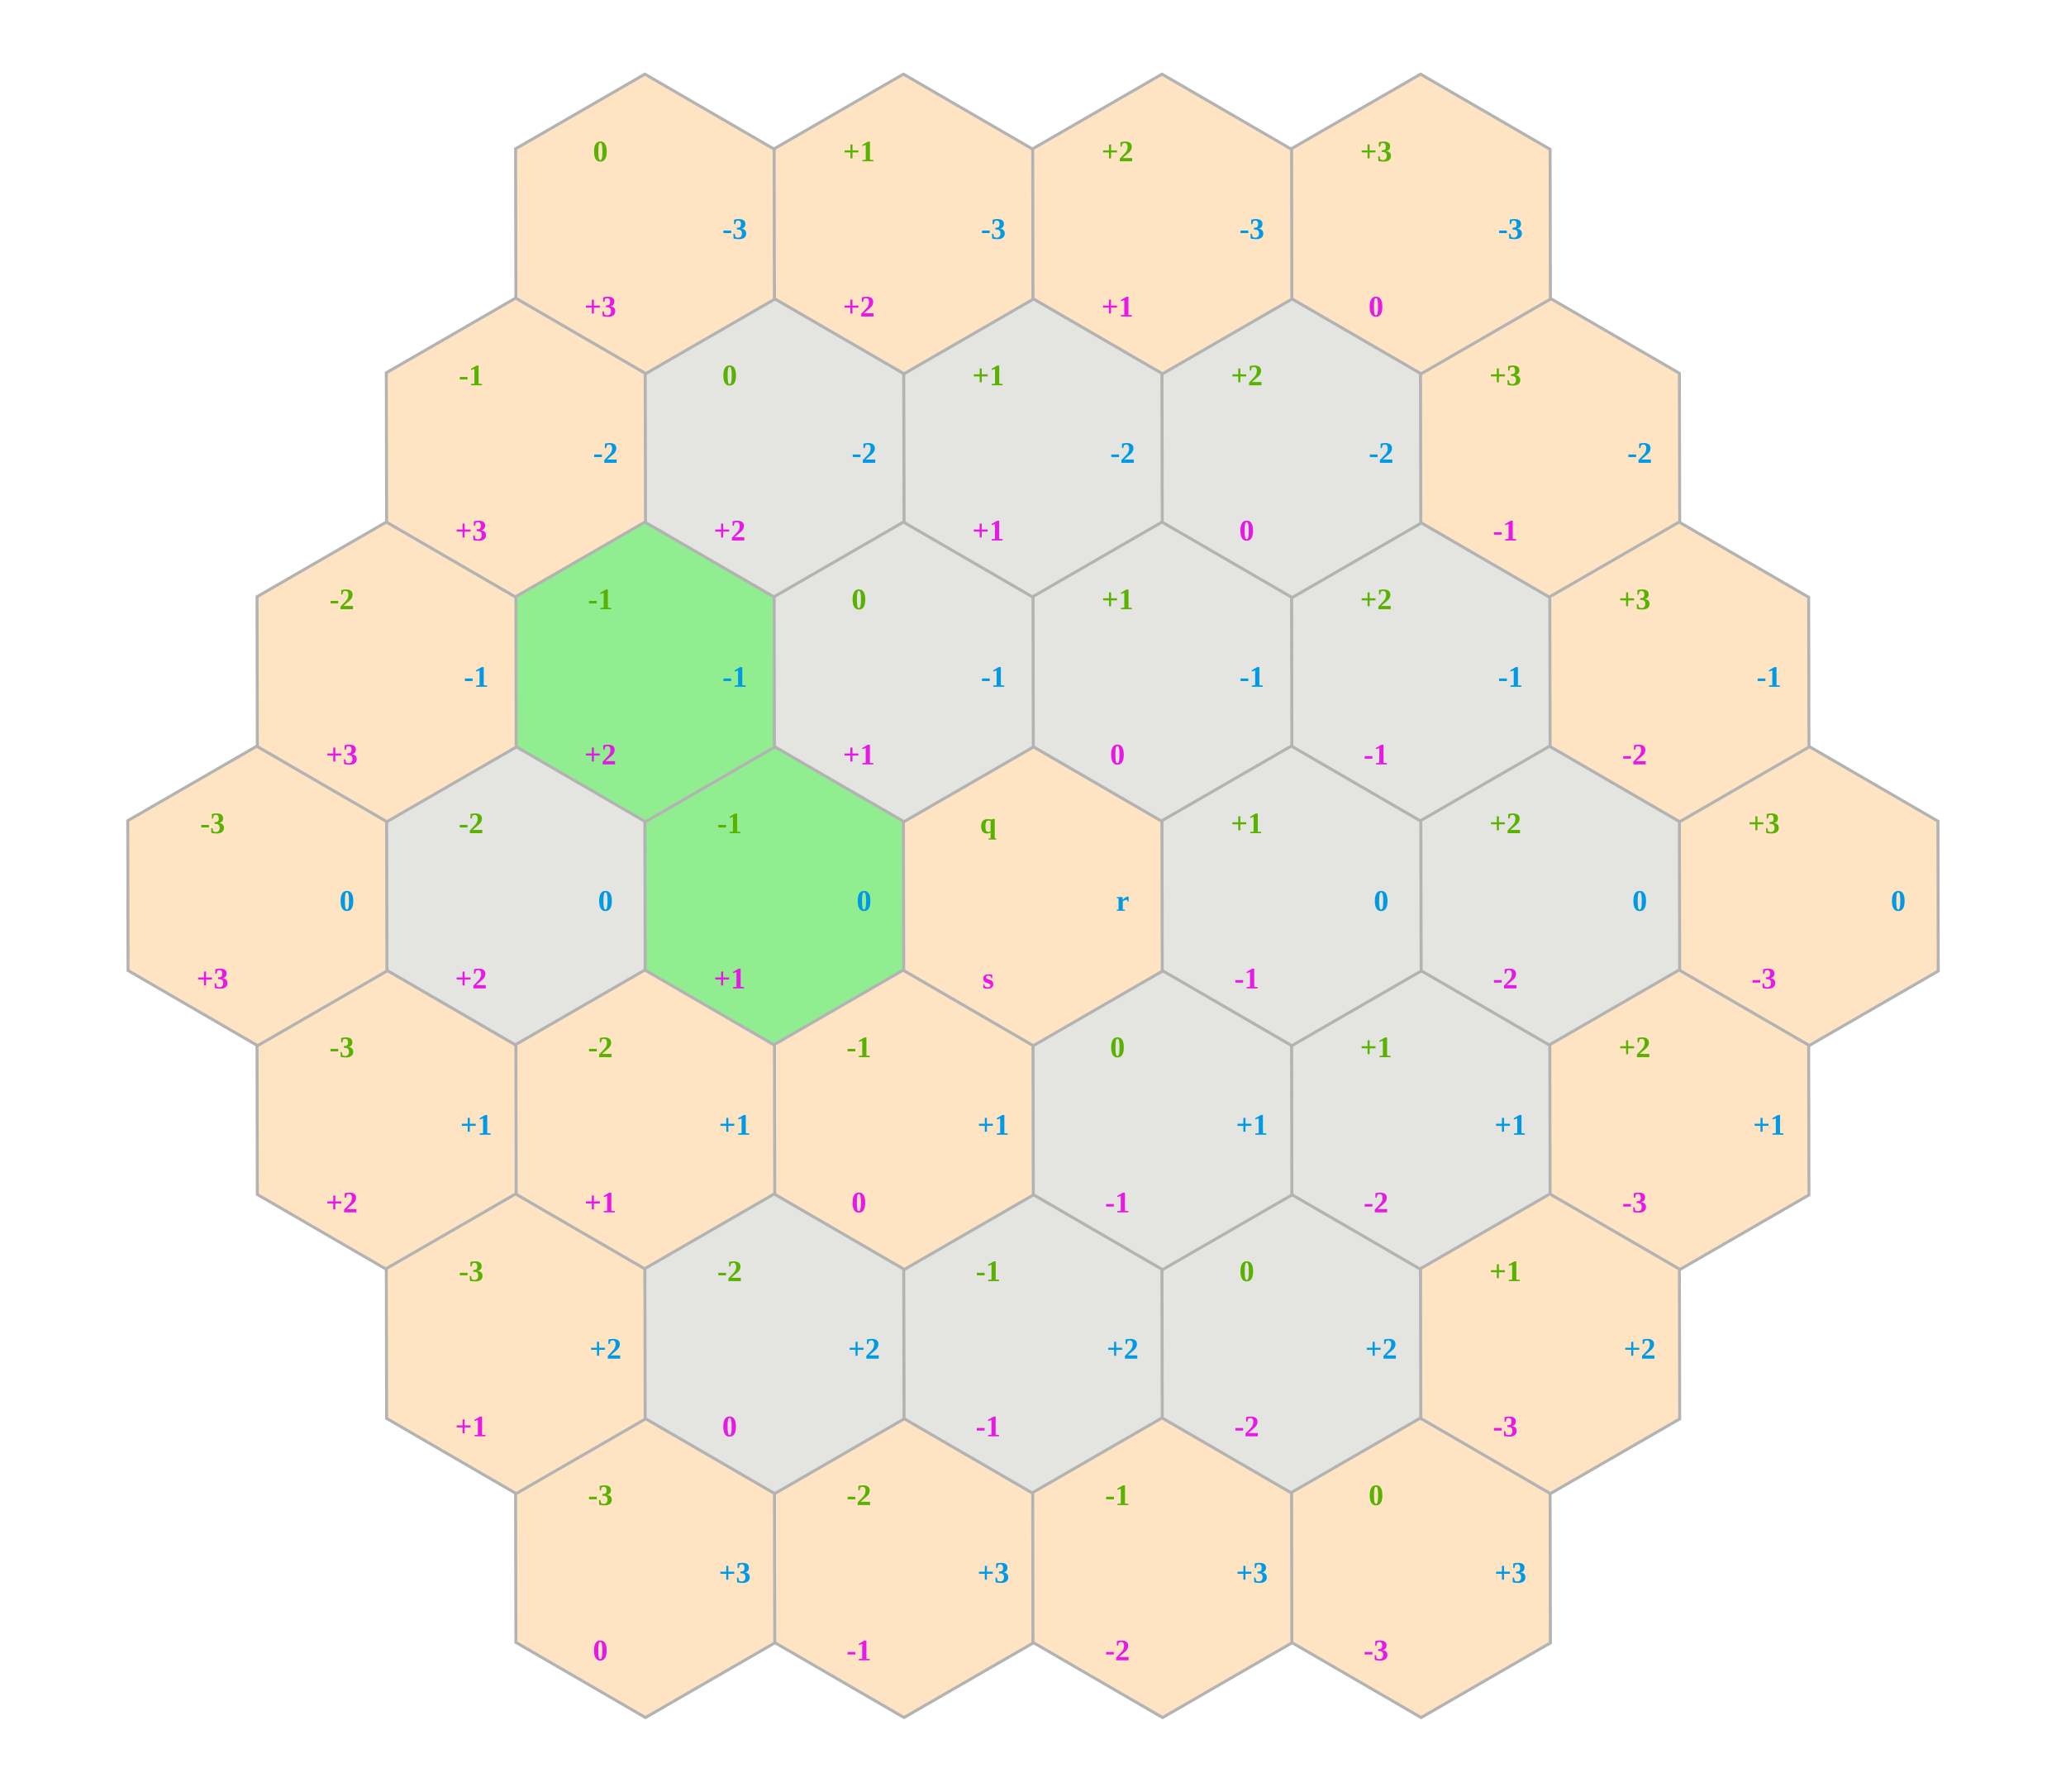
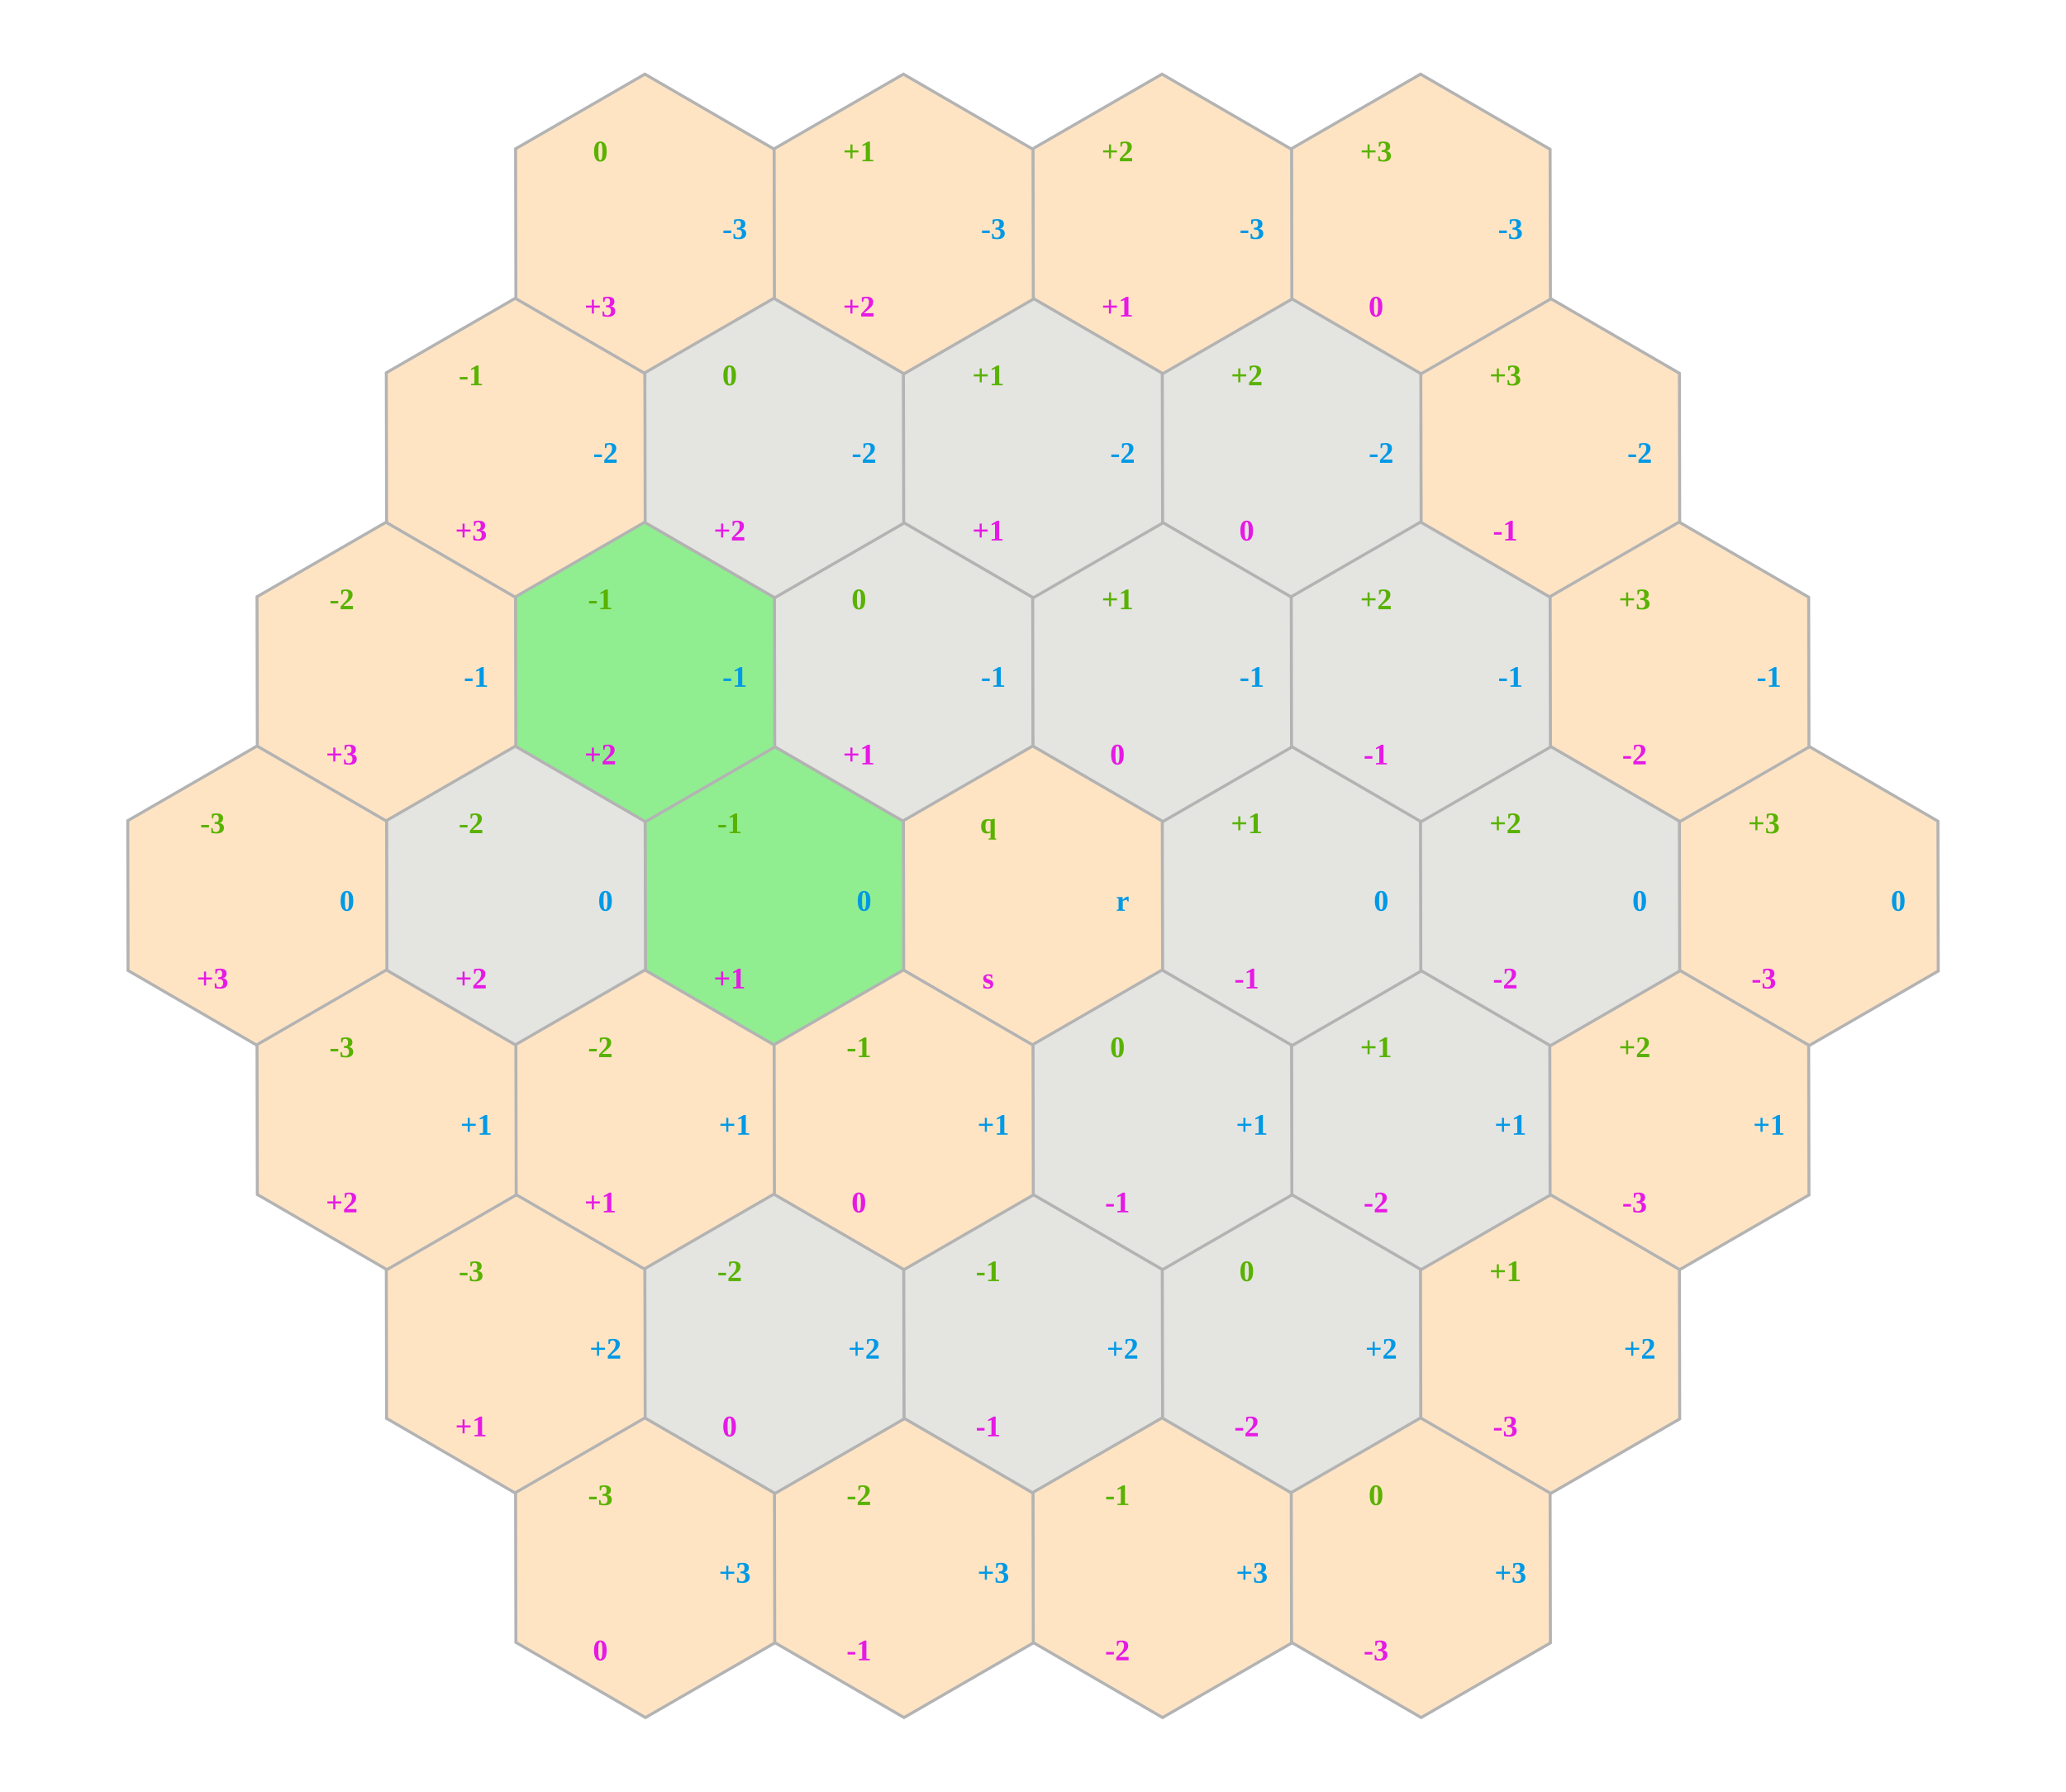
<svg xmlns="http://www.w3.org/2000/svg" version="1.1" viewBox="-692 -600 1384 1200" width="1384" height="1200" preserveAspectRatio="xMidYMin meet">
  <style>
    svg {
        stroke-width: 2px;
        stroke: #b3b3b3ff;
        fill: #e4e4e1ff;
        background-color: #ffffffff;
    }
    text {
        font-weight: bold;
        stroke: none;
        fill: black;
        text-anchor: middle;
        font-size: 20px;
    }
    .q {
        fill: #59b201ff;
    }
    .r {
        fill: #0099e5ff;
    }
    .s {
        fill: #e619e5ff;
    }
    .style-1 {
        fill: #ffe4c4ff;
    }
    .style-2 {
        fill: #90ee90ff;
    }
</style>
+   <g class="style-1" transform="translate(346.4102,-300),rotate(-30)">
+     <polygon points="100,0 50,-87 -50,-87 -100,-0 -50,87 50,87">
+     </polygon>
+     <text transform="rotate(-90) translate(60, 0) rotate(90) rotate(30) translate(0,10)" class="q">+3</text>
+     <text transform="rotate(-90) translate(-30, 52) rotate(90) rotate(30) translate(0,10)" class="r">-2</text>
+     <text transform="rotate(-90) translate(-30, -52) rotate(90) rotate(30) translate(0,10)" class="s">-1</text>
+   </g>
+   <g transform="translate(173.2051,300),rotate(-30)">
+     <polygon points="100,0 50,-87 -50,-87 -100,-0 -50,87 50,87">
+     </polygon>
+     <text transform="rotate(-90) translate(60, 0) rotate(90) rotate(30) translate(0,10)" class="q">0</text>
+     <text transform="rotate(-90) translate(-30, 52) rotate(90) rotate(30) translate(0,10)" class="r">+2</text>
+     <text transform="rotate(-90) translate(-30, -52) rotate(90) rotate(30) translate(0,10)" class="s">-2</text>
+   </g>
+   <g class="style-1" transform="translate(-433.0127,-150),rotate(-30)">
+     <polygon points="100,0 50,-87 -50,-87 -100,-0 -50,87 50,87">
+     </polygon>
+     <text transform="rotate(-90) translate(60, 0) rotate(90) rotate(30) translate(0,10)" class="q">-2</text>
+     <text transform="rotate(-90) translate(-30, 52) rotate(90) rotate(30) translate(0,10)" class="r">-1</text>
+     <text transform="rotate(-90) translate(-30, -52) rotate(90) rotate(30) translate(0,10)" class="s">+3</text>
+   </g>
+   <g transform="translate(0,300),rotate(-30)">
+     <polygon points="100,0 50,-87 -50,-87 -100,-0 -50,87 50,87">
+     </polygon>
+     <text transform="rotate(-90) translate(60, 0) rotate(90) rotate(30) translate(0,10)" class="q">-1</text>
+     <text transform="rotate(-90) translate(-30, 52) rotate(90) rotate(30) translate(0,10)" class="r">+2</text>
+     <text transform="rotate(-90) translate(-30, -52) rotate(90) rotate(30) translate(0,10)" class="s">-1</text>
+   </g>
+   <g class="style-2" transform="translate(-173.2051,0),rotate(-30)">
+     <polygon points="100,0 50,-87 -50,-87 -100,-0 -50,87 50,87">
+     </polygon>
+     <text transform="rotate(-90) translate(60, 0) rotate(90) rotate(30) translate(0,10)" class="q">-1</text>
+     <text transform="rotate(-90) translate(-30, 52) rotate(90) rotate(30) translate(0,10)" class="r">0</text>
+     <text transform="rotate(-90) translate(-30, -52) rotate(90) rotate(30) translate(0,10)" class="s">+1</text>
+   </g>
+   <g class="style-1" transform="translate(346.4102,300),rotate(-30)">
+     <polygon points="100,0 50,-87 -50,-87 -100,-0 -50,87 50,87">
+     </polygon>
+     <text transform="rotate(-90) translate(60, 0) rotate(90) rotate(30) translate(0,10)" class="q">+1</text>
+     <text transform="rotate(-90) translate(-30, 52) rotate(90) rotate(30) translate(0,10)" class="r">+2</text>
+     <text transform="rotate(-90) translate(-30, -52) rotate(90) rotate(30) translate(0,10)" class="s">-3</text>
+   </g>
+   <g class="style-1" transform="translate(-346.4102,300),rotate(-30)">
+     <polygon points="100,0 50,-87 -50,-87 -100,-0 -50,87 50,87">
+     </polygon>
+     <text transform="rotate(-90) translate(60, 0) rotate(90) rotate(30) translate(0,10)" class="q">-3</text>
+     <text transform="rotate(-90) translate(-30, 52) rotate(90) rotate(30) translate(0,10)" class="r">+2</text>
+     <text transform="rotate(-90) translate(-30, -52) rotate(90) rotate(30) translate(0,10)" class="s">+1</text>
+   </g>
+   <g class="style-1" transform="translate(-346.4102,-300),rotate(-30)">
+     <polygon points="100,0 50,-87 -50,-87 -100,-0 -50,87 50,87">
+     </polygon>
+     <text transform="rotate(-90) translate(60, 0) rotate(90) rotate(30) translate(0,10)" class="q">-1</text>
+     <text transform="rotate(-90) translate(-30, 52) rotate(90) rotate(30) translate(0,10)" class="r">-2</text>
+     <text transform="rotate(-90) translate(-30, -52) rotate(90) rotate(30) translate(0,10)" class="s">+3</text>
+   </g>
+   <g class="style-1" transform="translate(86.60254,450),rotate(-30)">
+     <polygon points="100,0 50,-87 -50,-87 -100,-0 -50,87 50,87">
+     </polygon>
+     <text transform="rotate(-90) translate(60, 0) rotate(90) rotate(30) translate(0,10)" class="q">-1</text>
+     <text transform="rotate(-90) translate(-30, 52) rotate(90) rotate(30) translate(0,10)" class="r">+3</text>
+     <text transform="rotate(-90) translate(-30, -52) rotate(90) rotate(30) translate(0,10)" class="s">-2</text>
+   </g>
+   <g transform="translate(-346.4102,0),rotate(-30)">
+     <polygon points="100,0 50,-87 -50,-87 -100,-0 -50,87 50,87">
+     </polygon>
+     <text transform="rotate(-90) translate(60, 0) rotate(90) rotate(30) translate(0,10)" class="q">-2</text>
+     <text transform="rotate(-90) translate(-30, 52) rotate(90) rotate(30) translate(0,10)" class="r">0</text>
+     <text transform="rotate(-90) translate(-30, -52) rotate(90) rotate(30) translate(0,10)" class="s">+2</text>
+   </g>
+   <g class="style-1" transform="translate(-259.8076,-450),rotate(-30)">
+     <polygon points="100,0 50,-87 -50,-87 -100,-0 -50,87 50,87">
+     </polygon>
+     <text transform="rotate(-90) translate(60, 0) rotate(90) rotate(30) translate(0,10)" class="q">0</text>
+     <text transform="rotate(-90) translate(-30, 52) rotate(90) rotate(30) translate(0,10)" class="r">-3</text>
+     <text transform="rotate(-90) translate(-30, -52) rotate(90) rotate(30) translate(0,10)" class="s">+3</text>
+   </g>
+   <g transform="translate(173.2051,-300),rotate(-30)">
+     <polygon points="100,0 50,-87 -50,-87 -100,-0 -50,87 50,87">
+     </polygon>
+     <text transform="rotate(-90) translate(60, 0) rotate(90) rotate(30) translate(0,10)" class="q">+2</text>
+     <text transform="rotate(-90) translate(-30, 52) rotate(90) rotate(30) translate(0,10)" class="r">-2</text>
+     <text transform="rotate(-90) translate(-30, -52) rotate(90) rotate(30) translate(0,10)" class="s">0</text>
+   </g>
+   <g transform="translate(-86.60254,-150),rotate(-30)">
+     <polygon points="100,0 50,-87 -50,-87 -100,-0 -50,87 50,87">
+     </polygon>
+     <text transform="rotate(-90) translate(60, 0) rotate(90) rotate(30) translate(0,10)" class="q">0</text>
+     <text transform="rotate(-90) translate(-30, 52) rotate(90) rotate(30) translate(0,10)" class="r">-1</text>
+     <text transform="rotate(-90) translate(-30, -52) rotate(90) rotate(30) translate(0,10)" class="s">+1</text>
+   </g>
+   <g class="style-1" transform="translate(519.6152,0),rotate(-30)">
+     <polygon points="100,0 50,-87 -50,-87 -100,-0 -50,87 50,87">
+     </polygon>
+     <text transform="rotate(-90) translate(60, 0) rotate(90) rotate(30) translate(0,10)" class="q">+3</text>
+     <text transform="rotate(-90) translate(-30, 52) rotate(90) rotate(30) translate(0,10)" class="r">0</text>
+     <text transform="rotate(-90) translate(-30, -52) rotate(90) rotate(30) translate(0,10)" class="s">-3</text>
+   </g>
+   <g class="style-1" transform="translate(259.8076,-450),rotate(-30)">
+     <polygon points="100,0 50,-87 -50,-87 -100,-0 -50,87 50,87">
+     </polygon>
+     <text transform="rotate(-90) translate(60, 0) rotate(90) rotate(30) translate(0,10)" class="q">+3</text>
+     <text transform="rotate(-90) translate(-30, 52) rotate(90) rotate(30) translate(0,10)" class="r">-3</text>
+     <text transform="rotate(-90) translate(-30, -52) rotate(90) rotate(30) translate(0,10)" class="s">0</text>
+   </g>
+   <g transform="translate(259.8076,150),rotate(-30)">
+     <polygon points="100,0 50,-87 -50,-87 -100,-0 -50,87 50,87">
+     </polygon>
+     <text transform="rotate(-90) translate(60, 0) rotate(90) rotate(30) translate(0,10)" class="q">+1</text>
+     <text transform="rotate(-90) translate(-30, 52) rotate(90) rotate(30) translate(0,10)" class="r">+1</text>
+     <text transform="rotate(-90) translate(-30, -52) rotate(90) rotate(30) translate(0,10)" class="s">-2</text>
+   </g>
+   <g class="style-2" transform="translate(-259.8076,-150),rotate(-30)">
+     <polygon points="100,0 50,-87 -50,-87 -100,-0 -50,87 50,87">
+     </polygon>
+     <text transform="rotate(-90) translate(60, 0) rotate(90) rotate(30) translate(0,10)" class="q">-1</text>
+     <text transform="rotate(-90) translate(-30, 52) rotate(90) rotate(30) translate(0,10)" class="r">-1</text>
+     <text transform="rotate(-90) translate(-30, -52) rotate(90) rotate(30) translate(0,10)" class="s">+2</text>
+   </g>
+   <g transform="translate(173.2051,0),rotate(-30)">
+     <polygon points="100,0 50,-87 -50,-87 -100,-0 -50,87 50,87">
+     </polygon>
+     <text transform="rotate(-90) translate(60, 0) rotate(90) rotate(30) translate(0,10)" class="q">+1</text>
+     <text transform="rotate(-90) translate(-30, 52) rotate(90) rotate(30) translate(0,10)" class="r">0</text>
+     <text transform="rotate(-90) translate(-30, -52) rotate(90) rotate(30) translate(0,10)" class="s">-1</text>
+   </g>
  <g class="style-1" transform="translate(-86.60254,450),rotate(-30)">
    <polygon points="100,0 50,-87 -50,-87 -100,-0 -50,87 50,87">
    </polygon>
    <text transform="rotate(-90) translate(60, 0) rotate(90) rotate(30) translate(0,10)" class="q">-2</text>
    <text transform="rotate(-90) translate(-30, 52) rotate(90) rotate(30) translate(0,10)" class="r">+3</text>
    <text transform="rotate(-90) translate(-30, -52) rotate(90) rotate(30) translate(0,10)" class="s">-1</text>
  </g>
-   <g transform="translate(0,300),rotate(-30)">
-     <polygon points="100,0 50,-87 -50,-87 -100,-0 -50,87 50,87">
-     </polygon>
-     <text transform="rotate(-90) translate(60, 0) rotate(90) rotate(30) translate(0,10)" class="q">-1</text>
-     <text transform="rotate(-90) translate(-30, 52) rotate(90) rotate(30) translate(0,10)" class="r">+2</text>
-     <text transform="rotate(-90) translate(-30, -52) rotate(90) rotate(30) translate(0,10)" class="s">-1</text>
-   </g>
-   <g class="style-1" transform="translate(519.6152,0),rotate(-30)">
-     <polygon points="100,0 50,-87 -50,-87 -100,-0 -50,87 50,87">
-     </polygon>
-     <text transform="rotate(-90) translate(60, 0) rotate(90) rotate(30) translate(0,10)" class="q">+3</text>
-     <text transform="rotate(-90) translate(-30, 52) rotate(90) rotate(30) translate(0,10)" class="r">0</text>
-     <text transform="rotate(-90) translate(-30, -52) rotate(90) rotate(30) translate(0,10)" class="s">-3</text>
-   </g>
-   <g transform="translate(173.2051,300),rotate(-30)">
-     <polygon points="100,0 50,-87 -50,-87 -100,-0 -50,87 50,87">
-     </polygon>
-     <text transform="rotate(-90) translate(60, 0) rotate(90) rotate(30) translate(0,10)" class="q">0</text>
-     <text transform="rotate(-90) translate(-30, 52) rotate(90) rotate(30) translate(0,10)" class="r">+2</text>
-     <text transform="rotate(-90) translate(-30, -52) rotate(90) rotate(30) translate(0,10)" class="s">-2</text>
-   </g>
-   <g transform="translate(259.8076,-150),rotate(-30)">
-     <polygon points="100,0 50,-87 -50,-87 -100,-0 -50,87 50,87">
-     </polygon>
-     <text transform="rotate(-90) translate(60, 0) rotate(90) rotate(30) translate(0,10)" class="q">+2</text>
-     <text transform="rotate(-90) translate(-30, 52) rotate(90) rotate(30) translate(0,10)" class="r">-1</text>
-     <text transform="rotate(-90) translate(-30, -52) rotate(90) rotate(30) translate(0,10)" class="s">-1</text>
-   </g>
-   <g transform="translate(259.8076,150),rotate(-30)">
-     <polygon points="100,0 50,-87 -50,-87 -100,-0 -50,87 50,87">
-     </polygon>
-     <text transform="rotate(-90) translate(60, 0) rotate(90) rotate(30) translate(0,10)" class="q">+1</text>
-     <text transform="rotate(-90) translate(-30, 52) rotate(90) rotate(30) translate(0,10)" class="r">+1</text>
-     <text transform="rotate(-90) translate(-30, -52) rotate(90) rotate(30) translate(0,10)" class="s">-2</text>
-   </g>
-   <g transform="translate(0,-300),rotate(-30)">
-     <polygon points="100,0 50,-87 -50,-87 -100,-0 -50,87 50,87">
-     </polygon>
-     <text transform="rotate(-90) translate(60, 0) rotate(90) rotate(30) translate(0,10)" class="q">+1</text>
-     <text transform="rotate(-90) translate(-30, 52) rotate(90) rotate(30) translate(0,10)" class="r">-2</text>
-     <text transform="rotate(-90) translate(-30, -52) rotate(90) rotate(30) translate(0,10)" class="s">+1</text>
-   </g>
-   <g transform="translate(-346.4102,0),rotate(-30)">
-     <polygon points="100,0 50,-87 -50,-87 -100,-0 -50,87 50,87">
-     </polygon>
-     <text transform="rotate(-90) translate(60, 0) rotate(90) rotate(30) translate(0,10)" class="q">-2</text>
-     <text transform="rotate(-90) translate(-30, 52) rotate(90) rotate(30) translate(0,10)" class="r">0</text>
-     <text transform="rotate(-90) translate(-30, -52) rotate(90) rotate(30) translate(0,10)" class="s">+2</text>
-   </g>
-   <g transform="translate(86.60254,150),rotate(-30)">
-     <polygon points="100,0 50,-87 -50,-87 -100,-0 -50,87 50,87">
-     </polygon>
-     <text transform="rotate(-90) translate(60, 0) rotate(90) rotate(30) translate(0,10)" class="q">0</text>
-     <text transform="rotate(-90) translate(-30, 52) rotate(90) rotate(30) translate(0,10)" class="r">+1</text>
-     <text transform="rotate(-90) translate(-30, -52) rotate(90) rotate(30) translate(0,10)" class="s">-1</text>
-   </g>
-   <g transform="translate(173.2051,-300),rotate(-30)">
-     <polygon points="100,0 50,-87 -50,-87 -100,-0 -50,87 50,87">
-     </polygon>
-     <text transform="rotate(-90) translate(60, 0) rotate(90) rotate(30) translate(0,10)" class="q">+2</text>
-     <text transform="rotate(-90) translate(-30, 52) rotate(90) rotate(30) translate(0,10)" class="r">-2</text>
-     <text transform="rotate(-90) translate(-30, -52) rotate(90) rotate(30) translate(0,10)" class="s">0</text>
-   </g>
-   <g class="style-2" transform="translate(-173.2051,0),rotate(-30)">
-     <polygon points="100,0 50,-87 -50,-87 -100,-0 -50,87 50,87">
-     </polygon>
-     <text transform="rotate(-90) translate(60, 0) rotate(90) rotate(30) translate(0,10)" class="q">-1</text>
-     <text transform="rotate(-90) translate(-30, 52) rotate(90) rotate(30) translate(0,10)" class="r">0</text>
-     <text transform="rotate(-90) translate(-30, -52) rotate(90) rotate(30) translate(0,10)" class="s">+1</text>
-   </g>
  <g class="style-1" transform="translate(259.8076,450),rotate(-30)">
    <polygon points="100,0 50,-87 -50,-87 -100,-0 -50,87 50,87">
    </polygon>
    <text transform="rotate(-90) translate(60, 0) rotate(90) rotate(30) translate(0,10)" class="q">0</text>
    <text transform="rotate(-90) translate(-30, 52) rotate(90) rotate(30) translate(0,10)" class="r">+3</text>
    <text transform="rotate(-90) translate(-30, -52) rotate(90) rotate(30) translate(0,10)" class="s">-3</text>
  </g>
-   <g class="style-1" transform="translate(-86.60254,150),rotate(-30)">
-     <polygon points="100,0 50,-87 -50,-87 -100,-0 -50,87 50,87">
-     </polygon>
-     <text transform="rotate(-90) translate(60, 0) rotate(90) rotate(30) translate(0,10)" class="q">-1</text>
-     <text transform="rotate(-90) translate(-30, 52) rotate(90) rotate(30) translate(0,10)" class="r">+1</text>
-     <text transform="rotate(-90) translate(-30, -52) rotate(90) rotate(30) translate(0,10)" class="s">0</text>
+   <g transform="translate(86.60254,-150),rotate(-30)">
+     <polygon points="100,0 50,-87 -50,-87 -100,-0 -50,87 50,87">
+     </polygon>
+     <text transform="rotate(-90) translate(60, 0) rotate(90) rotate(30) translate(0,10)" class="q">+1</text>
+     <text transform="rotate(-90) translate(-30, 52) rotate(90) rotate(30) translate(0,10)" class="r">-1</text>
+     <text transform="rotate(-90) translate(-30, -52) rotate(90) rotate(30) translate(0,10)" class="s">0</text>
+   </g>
+   <g transform="translate(-173.2051,-300),rotate(-30)">
+     <polygon points="100,0 50,-87 -50,-87 -100,-0 -50,87 50,87">
+     </polygon>
+     <text transform="rotate(-90) translate(60, 0) rotate(90) rotate(30) translate(0,10)" class="q">0</text>
+     <text transform="rotate(-90) translate(-30, 52) rotate(90) rotate(30) translate(0,10)" class="r">-2</text>
+     <text transform="rotate(-90) translate(-30, -52) rotate(90) rotate(30) translate(0,10)" class="s">+2</text>
  </g>
  <g class="style-1" transform="translate(0,0),rotate(-30)">
    <polygon points="100,0 50,-87 -50,-87 -100,-0 -50,87 50,87">
    </polygon>
    <text transform="rotate(-90) translate(60, 0) rotate(90) rotate(30) translate(0,10)" class="q">q</text>
    <text transform="rotate(-90) translate(-30, 52) rotate(90) rotate(30) translate(0,10)" class="r">r</text>
    <text transform="rotate(-90) translate(-30, -52) rotate(90) rotate(30) translate(0,10)" class="s">s</text>
  </g>
-   <g transform="translate(86.60254,-150),rotate(-30)">
-     <polygon points="100,0 50,-87 -50,-87 -100,-0 -50,87 50,87">
-     </polygon>
-     <text transform="rotate(-90) translate(60, 0) rotate(90) rotate(30) translate(0,10)" class="q">+1</text>
-     <text transform="rotate(-90) translate(-30, 52) rotate(90) rotate(30) translate(0,10)" class="r">-1</text>
-     <text transform="rotate(-90) translate(-30, -52) rotate(90) rotate(30) translate(0,10)" class="s">0</text>
-   </g>
-   <g class="style-1" transform="translate(346.4102,-300),rotate(-30)">
-     <polygon points="100,0 50,-87 -50,-87 -100,-0 -50,87 50,87">
-     </polygon>
-     <text transform="rotate(-90) translate(60, 0) rotate(90) rotate(30) translate(0,10)" class="q">+3</text>
-     <text transform="rotate(-90) translate(-30, 52) rotate(90) rotate(30) translate(0,10)" class="r">-2</text>
-     <text transform="rotate(-90) translate(-30, -52) rotate(90) rotate(30) translate(0,10)" class="s">-1</text>
-   </g>
-   <g transform="translate(-173.2051,-300),rotate(-30)">
-     <polygon points="100,0 50,-87 -50,-87 -100,-0 -50,87 50,87">
-     </polygon>
-     <text transform="rotate(-90) translate(60, 0) rotate(90) rotate(30) translate(0,10)" class="q">0</text>
-     <text transform="rotate(-90) translate(-30, 52) rotate(90) rotate(30) translate(0,10)" class="r">-2</text>
+   <g class="style-1" transform="translate(-259.8076,150),rotate(-30)">
+     <polygon points="100,0 50,-87 -50,-87 -100,-0 -50,87 50,87">
+     </polygon>
+     <text transform="rotate(-90) translate(60, 0) rotate(90) rotate(30) translate(0,10)" class="q">-2</text>
+     <text transform="rotate(-90) translate(-30, 52) rotate(90) rotate(30) translate(0,10)" class="r">+1</text>
+     <text transform="rotate(-90) translate(-30, -52) rotate(90) rotate(30) translate(0,10)" class="s">+1</text>
+   </g>
+   <g transform="translate(-173.2051,300),rotate(-30)">
+     <polygon points="100,0 50,-87 -50,-87 -100,-0 -50,87 50,87">
+     </polygon>
+     <text transform="rotate(-90) translate(60, 0) rotate(90) rotate(30) translate(0,10)" class="q">-2</text>
+     <text transform="rotate(-90) translate(-30, 52) rotate(90) rotate(30) translate(0,10)" class="r">+2</text>
+     <text transform="rotate(-90) translate(-30, -52) rotate(90) rotate(30) translate(0,10)" class="s">0</text>
+   </g>
+   <g class="style-1" transform="translate(86.60254,-450),rotate(-30)">
+     <polygon points="100,0 50,-87 -50,-87 -100,-0 -50,87 50,87">
+     </polygon>
+     <text transform="rotate(-90) translate(60, 0) rotate(90) rotate(30) translate(0,10)" class="q">+2</text>
+     <text transform="rotate(-90) translate(-30, 52) rotate(90) rotate(30) translate(0,10)" class="r">-3</text>
+     <text transform="rotate(-90) translate(-30, -52) rotate(90) rotate(30) translate(0,10)" class="s">+1</text>
+   </g>
+   <g transform="translate(86.60254,150),rotate(-30)">
+     <polygon points="100,0 50,-87 -50,-87 -100,-0 -50,87 50,87">
+     </polygon>
+     <text transform="rotate(-90) translate(60, 0) rotate(90) rotate(30) translate(0,10)" class="q">0</text>
+     <text transform="rotate(-90) translate(-30, 52) rotate(90) rotate(30) translate(0,10)" class="r">+1</text>
+     <text transform="rotate(-90) translate(-30, -52) rotate(90) rotate(30) translate(0,10)" class="s">-1</text>
+   </g>
+   <g class="style-1" transform="translate(433.0127,150),rotate(-30)">
+     <polygon points="100,0 50,-87 -50,-87 -100,-0 -50,87 50,87">
+     </polygon>
+     <text transform="rotate(-90) translate(60, 0) rotate(90) rotate(30) translate(0,10)" class="q">+2</text>
+     <text transform="rotate(-90) translate(-30, 52) rotate(90) rotate(30) translate(0,10)" class="r">+1</text>
+     <text transform="rotate(-90) translate(-30, -52) rotate(90) rotate(30) translate(0,10)" class="s">-3</text>
+   </g>
+   <g class="style-1" transform="translate(-519.6152,0),rotate(-30)">
+     <polygon points="100,0 50,-87 -50,-87 -100,-0 -50,87 50,87">
+     </polygon>
+     <text transform="rotate(-90) translate(60, 0) rotate(90) rotate(30) translate(0,10)" class="q">-3</text>
+     <text transform="rotate(-90) translate(-30, 52) rotate(90) rotate(30) translate(0,10)" class="r">0</text>
+     <text transform="rotate(-90) translate(-30, -52) rotate(90) rotate(30) translate(0,10)" class="s">+3</text>
+   </g>
+   <g class="style-1" transform="translate(-259.8076,450),rotate(-30)">
+     <polygon points="100,0 50,-87 -50,-87 -100,-0 -50,87 50,87">
+     </polygon>
+     <text transform="rotate(-90) translate(60, 0) rotate(90) rotate(30) translate(0,10)" class="q">-3</text>
+     <text transform="rotate(-90) translate(-30, 52) rotate(90) rotate(30) translate(0,10)" class="r">+3</text>
+     <text transform="rotate(-90) translate(-30, -52) rotate(90) rotate(30) translate(0,10)" class="s">0</text>
+   </g>
+   <g class="style-1" transform="translate(433.0127,-150),rotate(-30)">
+     <polygon points="100,0 50,-87 -50,-87 -100,-0 -50,87 50,87">
+     </polygon>
+     <text transform="rotate(-90) translate(60, 0) rotate(90) rotate(30) translate(0,10)" class="q">+3</text>
+     <text transform="rotate(-90) translate(-30, 52) rotate(90) rotate(30) translate(0,10)" class="r">-1</text>
+     <text transform="rotate(-90) translate(-30, -52) rotate(90) rotate(30) translate(0,10)" class="s">-2</text>
+   </g>
+   <g class="style-1" transform="translate(-433.0127,150),rotate(-30)">
+     <polygon points="100,0 50,-87 -50,-87 -100,-0 -50,87 50,87">
+     </polygon>
+     <text transform="rotate(-90) translate(60, 0) rotate(90) rotate(30) translate(0,10)" class="q">-3</text>
+     <text transform="rotate(-90) translate(-30, 52) rotate(90) rotate(30) translate(0,10)" class="r">+1</text>
    <text transform="rotate(-90) translate(-30, -52) rotate(90) rotate(30) translate(0,10)" class="s">+2</text>
  </g>
  <g transform="translate(346.4102,0),rotate(-30)">
    <polygon points="100,0 50,-87 -50,-87 -100,-0 -50,87 50,87">
    </polygon>
    <text transform="rotate(-90) translate(60, 0) rotate(90) rotate(30) translate(0,10)" class="q">+2</text>
    <text transform="rotate(-90) translate(-30, 52) rotate(90) rotate(30) translate(0,10)" class="r">0</text>
    <text transform="rotate(-90) translate(-30, -52) rotate(90) rotate(30) translate(0,10)" class="s">-2</text>
  </g>
-   <g class="style-1" transform="translate(-259.8076,-450),rotate(-30)">
-     <polygon points="100,0 50,-87 -50,-87 -100,-0 -50,87 50,87">
-     </polygon>
-     <text transform="rotate(-90) translate(60, 0) rotate(90) rotate(30) translate(0,10)" class="q">0</text>
-     <text transform="rotate(-90) translate(-30, 52) rotate(90) rotate(30) translate(0,10)" class="r">-3</text>
-     <text transform="rotate(-90) translate(-30, -52) rotate(90) rotate(30) translate(0,10)" class="s">+3</text>
+   <g transform="translate(0,-300),rotate(-30)">
+     <polygon points="100,0 50,-87 -50,-87 -100,-0 -50,87 50,87">
+     </polygon>
+     <text transform="rotate(-90) translate(60, 0) rotate(90) rotate(30) translate(0,10)" class="q">+1</text>
+     <text transform="rotate(-90) translate(-30, 52) rotate(90) rotate(30) translate(0,10)" class="r">-2</text>
+     <text transform="rotate(-90) translate(-30, -52) rotate(90) rotate(30) translate(0,10)" class="s">+1</text>
+   </g>
+   <g transform="translate(259.8076,-150),rotate(-30)">
+     <polygon points="100,0 50,-87 -50,-87 -100,-0 -50,87 50,87">
+     </polygon>
+     <text transform="rotate(-90) translate(60, 0) rotate(90) rotate(30) translate(0,10)" class="q">+2</text>
+     <text transform="rotate(-90) translate(-30, 52) rotate(90) rotate(30) translate(0,10)" class="r">-1</text>
+     <text transform="rotate(-90) translate(-30, -52) rotate(90) rotate(30) translate(0,10)" class="s">-1</text>
+   </g>
+   <g class="style-1" transform="translate(-86.60254,150),rotate(-30)">
+     <polygon points="100,0 50,-87 -50,-87 -100,-0 -50,87 50,87">
+     </polygon>
+     <text transform="rotate(-90) translate(60, 0) rotate(90) rotate(30) translate(0,10)" class="q">-1</text>
+     <text transform="rotate(-90) translate(-30, 52) rotate(90) rotate(30) translate(0,10)" class="r">+1</text>
+     <text transform="rotate(-90) translate(-30, -52) rotate(90) rotate(30) translate(0,10)" class="s">0</text>
  </g>
  <g class="style-1" transform="translate(-86.60254,-450),rotate(-30)">
    <polygon points="100,0 50,-87 -50,-87 -100,-0 -50,87 50,87">
    </polygon>
    <text transform="rotate(-90) translate(60, 0) rotate(90) rotate(30) translate(0,10)" class="q">+1</text>
    <text transform="rotate(-90) translate(-30, 52) rotate(90) rotate(30) translate(0,10)" class="r">-3</text>
    <text transform="rotate(-90) translate(-30, -52) rotate(90) rotate(30) translate(0,10)" class="s">+2</text>
  </g>
-   <g class="style-1" transform="translate(-259.8076,450),rotate(-30)">
-     <polygon points="100,0 50,-87 -50,-87 -100,-0 -50,87 50,87">
-     </polygon>
-     <text transform="rotate(-90) translate(60, 0) rotate(90) rotate(30) translate(0,10)" class="q">-3</text>
-     <text transform="rotate(-90) translate(-30, 52) rotate(90) rotate(30) translate(0,10)" class="r">+3</text>
-     <text transform="rotate(-90) translate(-30, -52) rotate(90) rotate(30) translate(0,10)" class="s">0</text>
-   </g>
-   <g class="style-1" transform="translate(-259.8076,150),rotate(-30)">
-     <polygon points="100,0 50,-87 -50,-87 -100,-0 -50,87 50,87">
-     </polygon>
-     <text transform="rotate(-90) translate(60, 0) rotate(90) rotate(30) translate(0,10)" class="q">-2</text>
-     <text transform="rotate(-90) translate(-30, 52) rotate(90) rotate(30) translate(0,10)" class="r">+1</text>
-     <text transform="rotate(-90) translate(-30, -52) rotate(90) rotate(30) translate(0,10)" class="s">+1</text>
-   </g>
-   <g class="style-1" transform="translate(433.0127,-150),rotate(-30)">
-     <polygon points="100,0 50,-87 -50,-87 -100,-0 -50,87 50,87">
-     </polygon>
-     <text transform="rotate(-90) translate(60, 0) rotate(90) rotate(30) translate(0,10)" class="q">+3</text>
-     <text transform="rotate(-90) translate(-30, 52) rotate(90) rotate(30) translate(0,10)" class="r">-1</text>
-     <text transform="rotate(-90) translate(-30, -52) rotate(90) rotate(30) translate(0,10)" class="s">-2</text>
-   </g>
-   <g class="style-1" transform="translate(259.8076,-450),rotate(-30)">
-     <polygon points="100,0 50,-87 -50,-87 -100,-0 -50,87 50,87">
-     </polygon>
-     <text transform="rotate(-90) translate(60, 0) rotate(90) rotate(30) translate(0,10)" class="q">+3</text>
-     <text transform="rotate(-90) translate(-30, 52) rotate(90) rotate(30) translate(0,10)" class="r">-3</text>
-     <text transform="rotate(-90) translate(-30, -52) rotate(90) rotate(30) translate(0,10)" class="s">0</text>
-   </g>
-   <g class="style-1" transform="translate(433.0127,150),rotate(-30)">
-     <polygon points="100,0 50,-87 -50,-87 -100,-0 -50,87 50,87">
-     </polygon>
-     <text transform="rotate(-90) translate(60, 0) rotate(90) rotate(30) translate(0,10)" class="q">+2</text>
-     <text transform="rotate(-90) translate(-30, 52) rotate(90) rotate(30) translate(0,10)" class="r">+1</text>
-     <text transform="rotate(-90) translate(-30, -52) rotate(90) rotate(30) translate(0,10)" class="s">-3</text>
-   </g>
-   <g class="style-1" transform="translate(-433.0127,150),rotate(-30)">
-     <polygon points="100,0 50,-87 -50,-87 -100,-0 -50,87 50,87">
-     </polygon>
-     <text transform="rotate(-90) translate(60, 0) rotate(90) rotate(30) translate(0,10)" class="q">-3</text>
-     <text transform="rotate(-90) translate(-30, 52) rotate(90) rotate(30) translate(0,10)" class="r">+1</text>
-     <text transform="rotate(-90) translate(-30, -52) rotate(90) rotate(30) translate(0,10)" class="s">+2</text>
-   </g>
-   <g class="style-1" transform="translate(-519.6152,0),rotate(-30)">
-     <polygon points="100,0 50,-87 -50,-87 -100,-0 -50,87 50,87">
-     </polygon>
-     <text transform="rotate(-90) translate(60, 0) rotate(90) rotate(30) translate(0,10)" class="q">-3</text>
-     <text transform="rotate(-90) translate(-30, 52) rotate(90) rotate(30) translate(0,10)" class="r">0</text>
-     <text transform="rotate(-90) translate(-30, -52) rotate(90) rotate(30) translate(0,10)" class="s">+3</text>
-   </g>
-   <g class="style-1" transform="translate(-346.4102,300),rotate(-30)">
-     <polygon points="100,0 50,-87 -50,-87 -100,-0 -50,87 50,87">
-     </polygon>
-     <text transform="rotate(-90) translate(60, 0) rotate(90) rotate(30) translate(0,10)" class="q">-3</text>
-     <text transform="rotate(-90) translate(-30, 52) rotate(90) rotate(30) translate(0,10)" class="r">+2</text>
-     <text transform="rotate(-90) translate(-30, -52) rotate(90) rotate(30) translate(0,10)" class="s">+1</text>
-   </g>
-   <g transform="translate(173.2051,0),rotate(-30)">
-     <polygon points="100,0 50,-87 -50,-87 -100,-0 -50,87 50,87">
-     </polygon>
-     <text transform="rotate(-90) translate(60, 0) rotate(90) rotate(30) translate(0,10)" class="q">+1</text>
-     <text transform="rotate(-90) translate(-30, 52) rotate(90) rotate(30) translate(0,10)" class="r">0</text>
-     <text transform="rotate(-90) translate(-30, -52) rotate(90) rotate(30) translate(0,10)" class="s">-1</text>
-   </g>
-   <g class="style-1" transform="translate(-346.4102,-300),rotate(-30)">
-     <polygon points="100,0 50,-87 -50,-87 -100,-0 -50,87 50,87">
-     </polygon>
-     <text transform="rotate(-90) translate(60, 0) rotate(90) rotate(30) translate(0,10)" class="q">-1</text>
-     <text transform="rotate(-90) translate(-30, 52) rotate(90) rotate(30) translate(0,10)" class="r">-2</text>
-     <text transform="rotate(-90) translate(-30, -52) rotate(90) rotate(30) translate(0,10)" class="s">+3</text>
-   </g>
-   <g class="style-1" transform="translate(346.4102,300),rotate(-30)">
-     <polygon points="100,0 50,-87 -50,-87 -100,-0 -50,87 50,87">
-     </polygon>
-     <text transform="rotate(-90) translate(60, 0) rotate(90) rotate(30) translate(0,10)" class="q">+1</text>
-     <text transform="rotate(-90) translate(-30, 52) rotate(90) rotate(30) translate(0,10)" class="r">+2</text>
-     <text transform="rotate(-90) translate(-30, -52) rotate(90) rotate(30) translate(0,10)" class="s">-3</text>
-   </g>
-   <g class="style-2" transform="translate(-259.8076,-150),rotate(-30)">
-     <polygon points="100,0 50,-87 -50,-87 -100,-0 -50,87 50,87">
-     </polygon>
-     <text transform="rotate(-90) translate(60, 0) rotate(90) rotate(30) translate(0,10)" class="q">-1</text>
-     <text transform="rotate(-90) translate(-30, 52) rotate(90) rotate(30) translate(0,10)" class="r">-1</text>
-     <text transform="rotate(-90) translate(-30, -52) rotate(90) rotate(30) translate(0,10)" class="s">+2</text>
-   </g>
-   <g class="style-1" transform="translate(86.60254,-450),rotate(-30)">
-     <polygon points="100,0 50,-87 -50,-87 -100,-0 -50,87 50,87">
-     </polygon>
-     <text transform="rotate(-90) translate(60, 0) rotate(90) rotate(30) translate(0,10)" class="q">+2</text>
-     <text transform="rotate(-90) translate(-30, 52) rotate(90) rotate(30) translate(0,10)" class="r">-3</text>
-     <text transform="rotate(-90) translate(-30, -52) rotate(90) rotate(30) translate(0,10)" class="s">+1</text>
-   </g>
-   <g transform="translate(-86.60254,-150),rotate(-30)">
-     <polygon points="100,0 50,-87 -50,-87 -100,-0 -50,87 50,87">
-     </polygon>
-     <text transform="rotate(-90) translate(60, 0) rotate(90) rotate(30) translate(0,10)" class="q">0</text>
-     <text transform="rotate(-90) translate(-30, 52) rotate(90) rotate(30) translate(0,10)" class="r">-1</text>
-     <text transform="rotate(-90) translate(-30, -52) rotate(90) rotate(30) translate(0,10)" class="s">+1</text>
-   </g>
-   <g transform="translate(-173.2051,300),rotate(-30)">
-     <polygon points="100,0 50,-87 -50,-87 -100,-0 -50,87 50,87">
-     </polygon>
-     <text transform="rotate(-90) translate(60, 0) rotate(90) rotate(30) translate(0,10)" class="q">-2</text>
-     <text transform="rotate(-90) translate(-30, 52) rotate(90) rotate(30) translate(0,10)" class="r">+2</text>
-     <text transform="rotate(-90) translate(-30, -52) rotate(90) rotate(30) translate(0,10)" class="s">0</text>
-   </g>
-   <g class="style-1" transform="translate(-433.0127,-150),rotate(-30)">
-     <polygon points="100,0 50,-87 -50,-87 -100,-0 -50,87 50,87">
-     </polygon>
-     <text transform="rotate(-90) translate(60, 0) rotate(90) rotate(30) translate(0,10)" class="q">-2</text>
-     <text transform="rotate(-90) translate(-30, 52) rotate(90) rotate(30) translate(0,10)" class="r">-1</text>
-     <text transform="rotate(-90) translate(-30, -52) rotate(90) rotate(30) translate(0,10)" class="s">+3</text>
-   </g>
-   <g class="style-1" transform="translate(86.60254,450),rotate(-30)">
-     <polygon points="100,0 50,-87 -50,-87 -100,-0 -50,87 50,87">
-     </polygon>
-     <text transform="rotate(-90) translate(60, 0) rotate(90) rotate(30) translate(0,10)" class="q">-1</text>
-     <text transform="rotate(-90) translate(-30, 52) rotate(90) rotate(30) translate(0,10)" class="r">+3</text>
-     <text transform="rotate(-90) translate(-30, -52) rotate(90) rotate(30) translate(0,10)" class="s">-2</text>
-   </g>
</svg>
